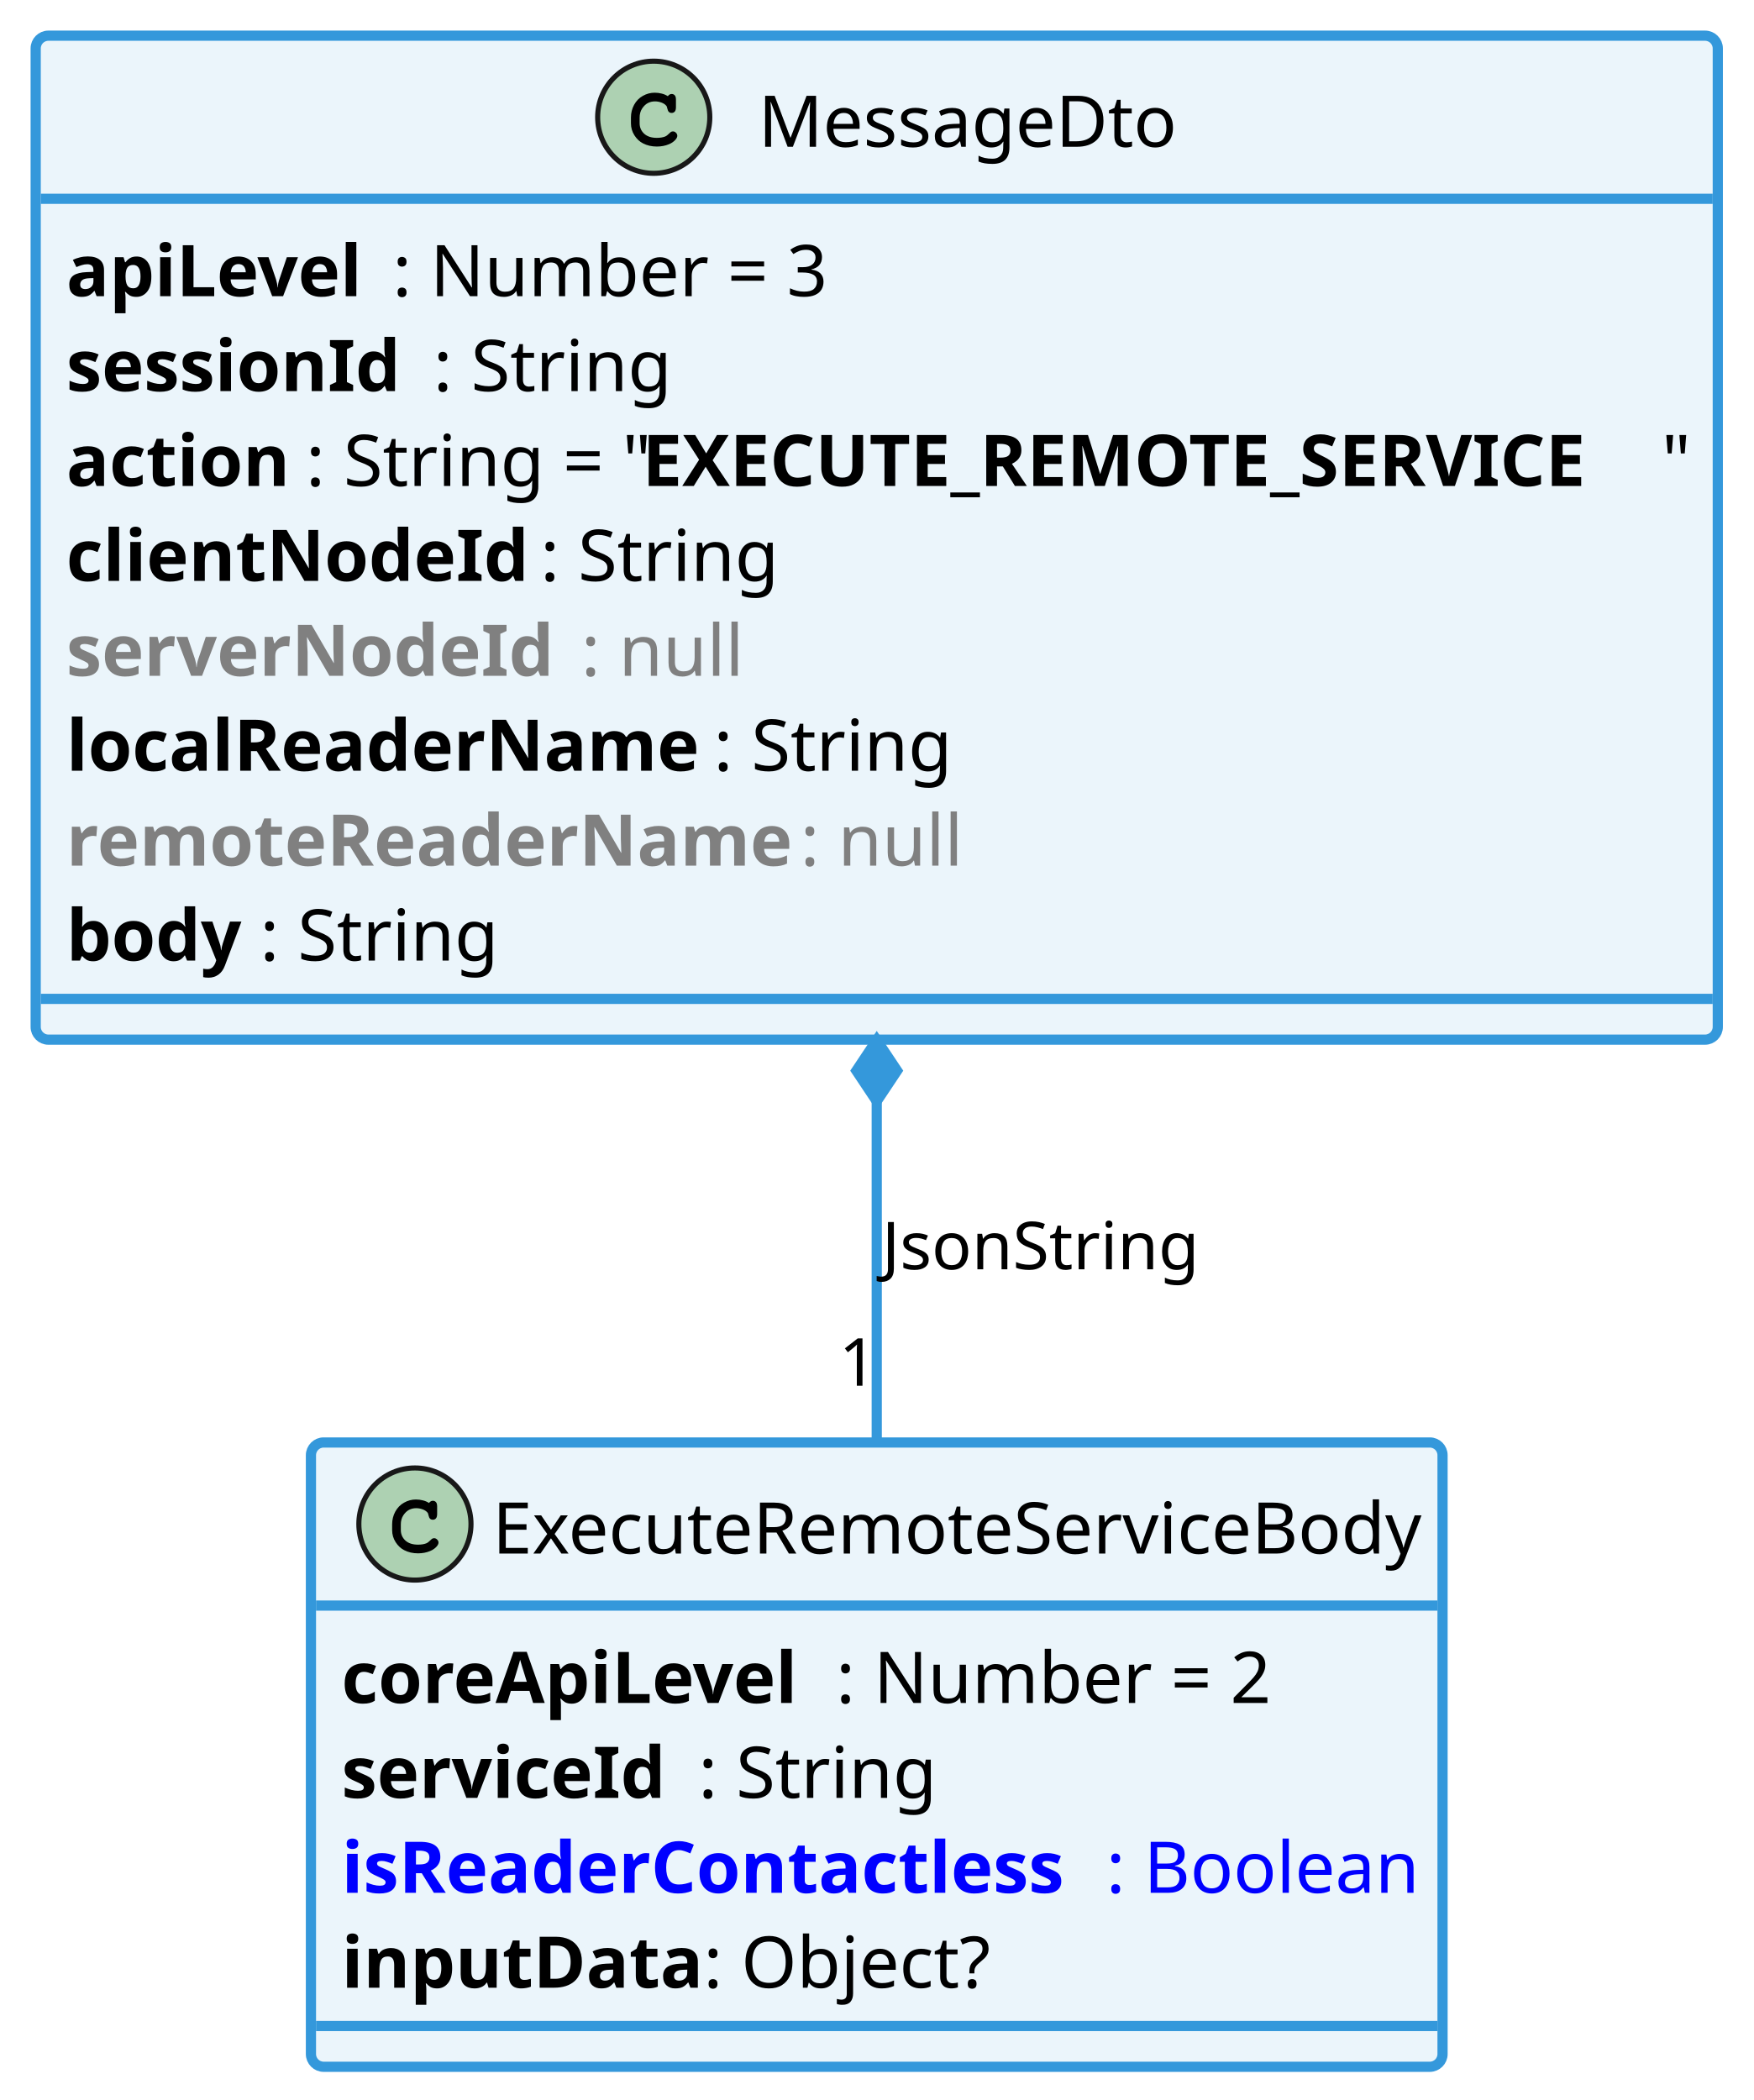
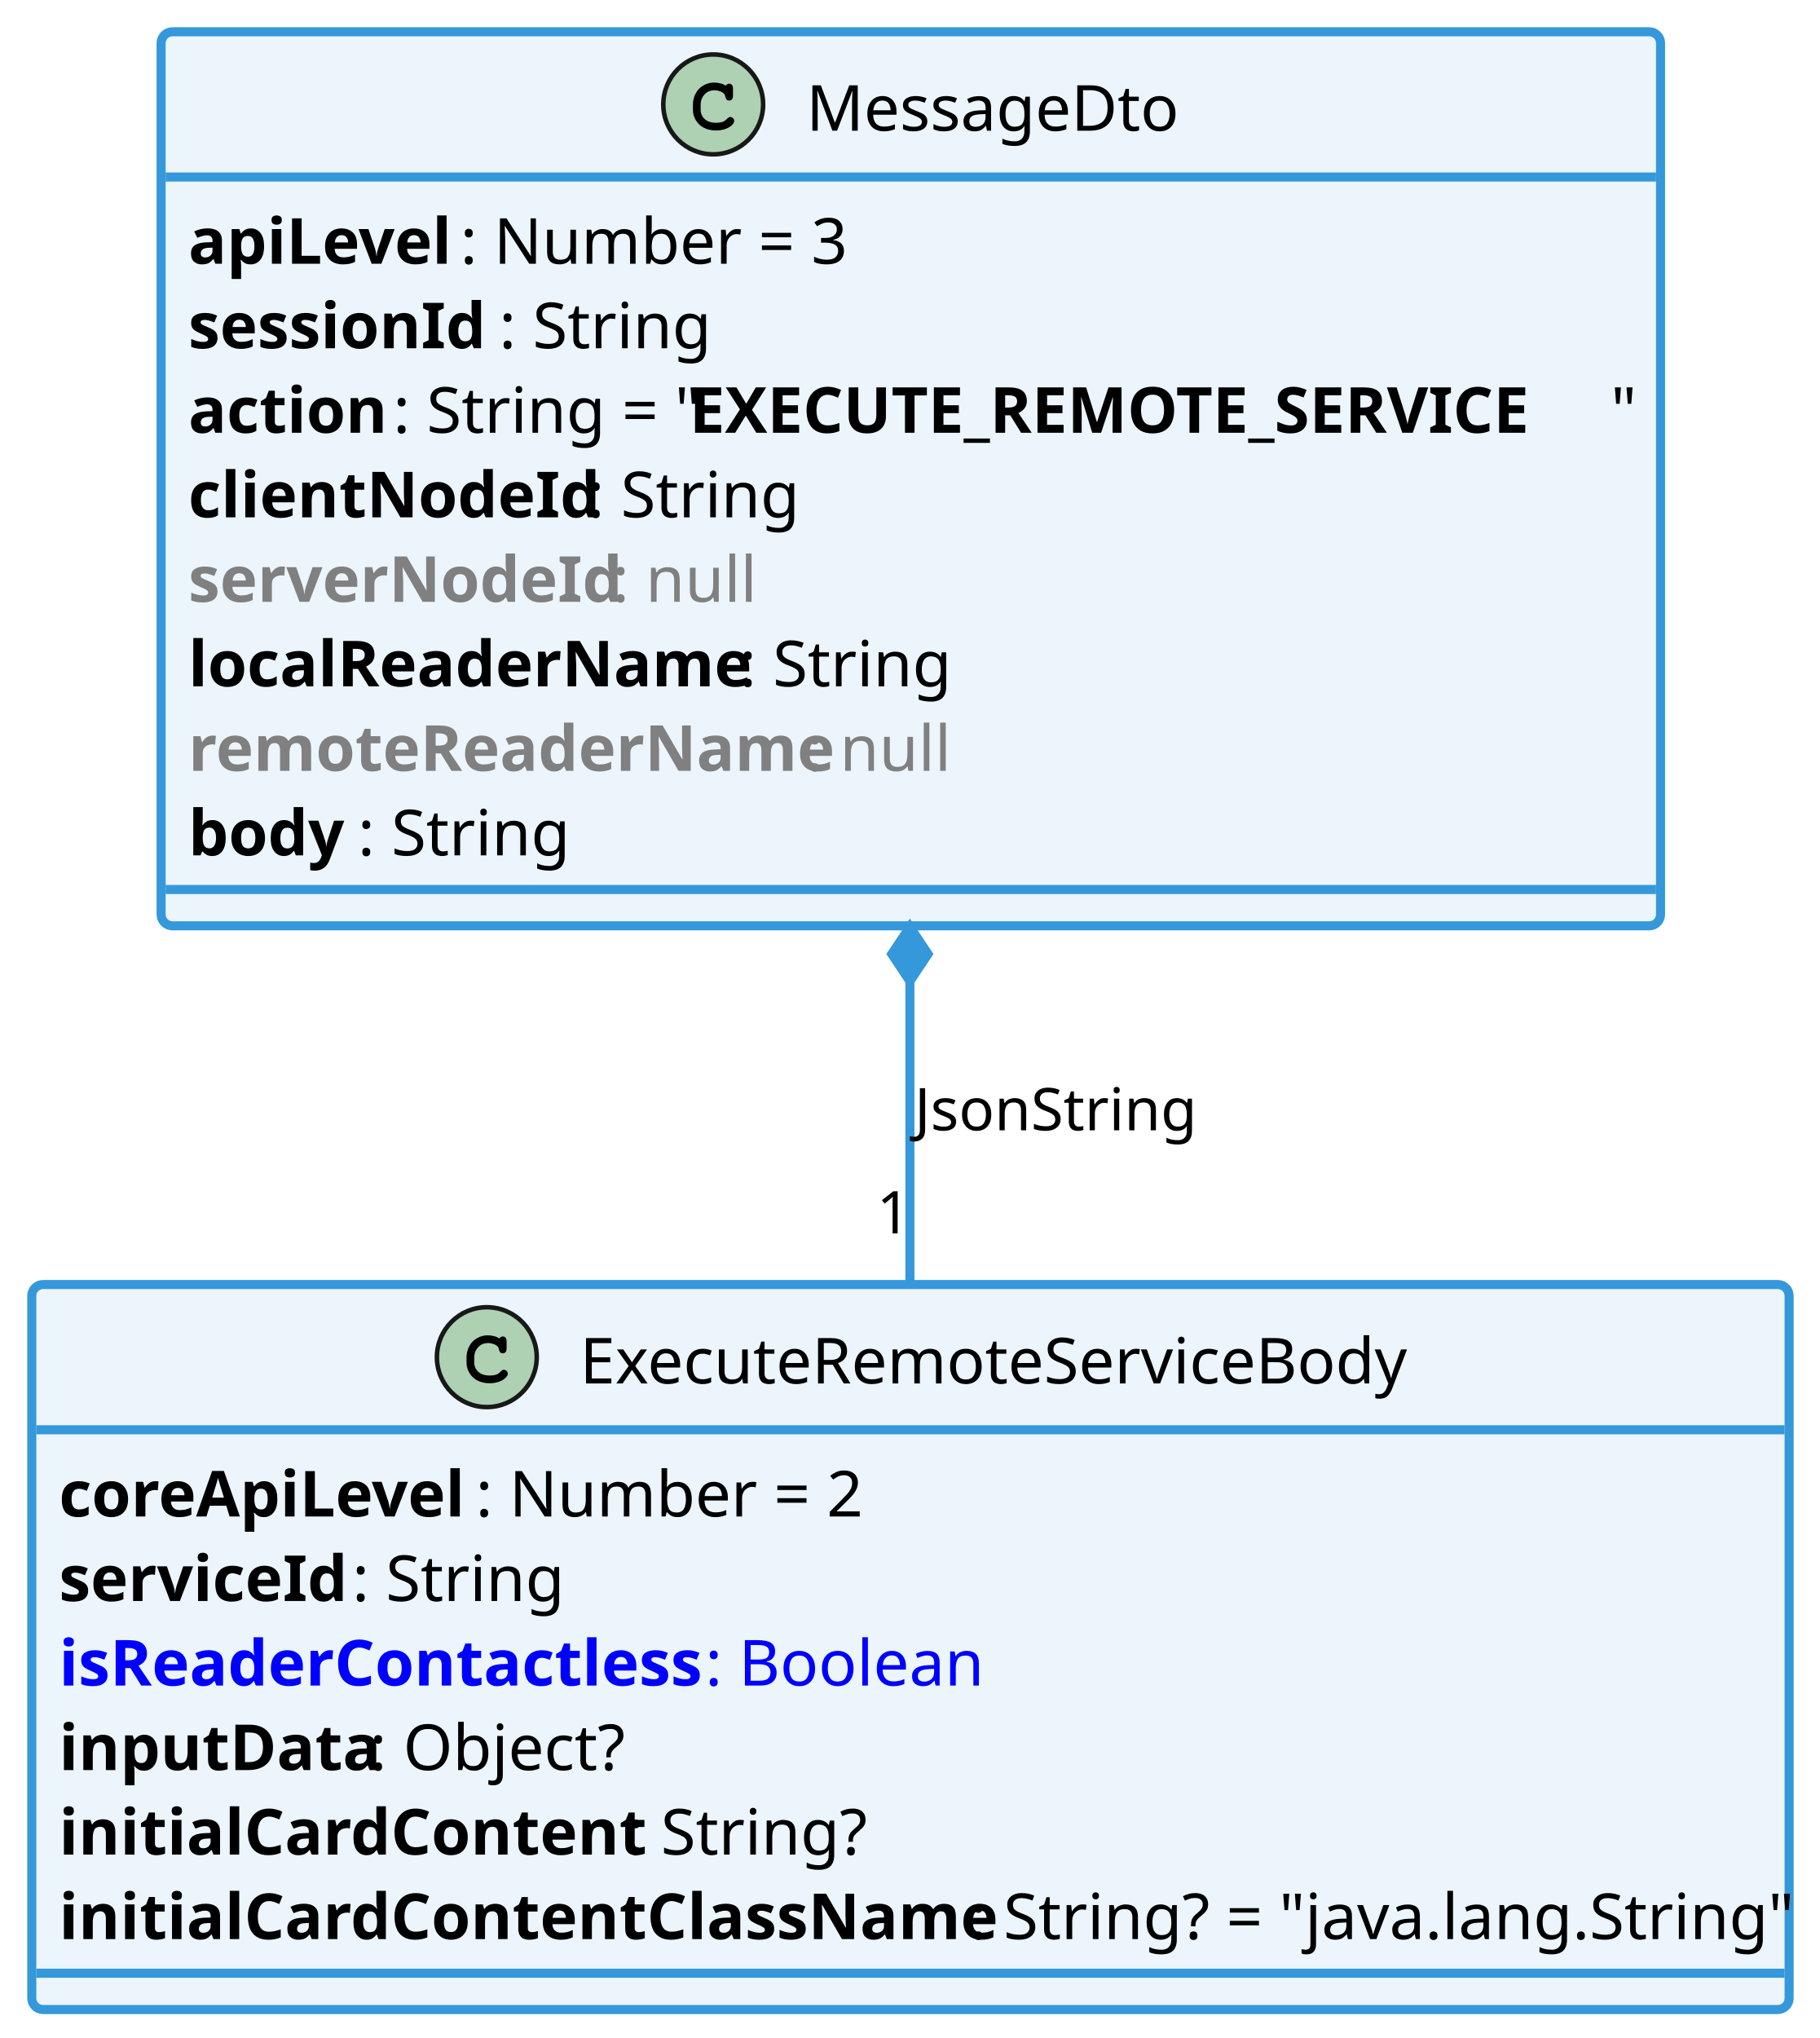
- <svg xmlns="http://www.w3.org/2000/svg" contentStyleType="text/css" height="412px" preserveAspectRatio="none" style="width:344px;height:412px;background:#FFFFFF;" version="1.1" viewBox="0 0 344 412" width="344px" zoomAndPan="magnify">
+ <svg xmlns="http://www.w3.org/2000/svg" contentStyleType="text/css" height="449px" preserveAspectRatio="none" style="width:401px;height:449px;background:#FFFFFF;" version="1.1" viewBox="0 0 401 449" width="401px" zoomAndPan="magnify">
  <defs />
  <g>
    <g id="elem_MessageDto">
-       <rect codeLine="77" fill="#EBF5FB" height="196.969" id="MessageDto" rx="2.5" ry="2.5" style="stroke:#3498DB;stroke-width:2.0;" width="330" x="7" y="7" />
-       <ellipse cx="128.25" cy="23" fill="#ADD1B2" rx="11" ry="11" style="stroke:#181818;stroke-width:1.0;" />
-       <path d="M131.016,18.875 Q131.172,18.656 131.359,18.547 Q131.547,18.438 131.766,18.438 Q132.141,18.438 132.375,18.703 Q132.609,18.953 132.609,19.562 L132.609,21.016 Q132.609,21.625 132.375,21.891 Q132.141,22.156 131.766,22.156 Q131.422,22.156 131.219,21.953 Q131.016,21.766 130.906,21.25 Q130.859,20.891 130.672,20.703 Q130.344,20.328 129.734,20.109 Q129.125,19.891 128.5,19.891 Q127.734,19.891 127.094,20.219 Q126.469,20.547 125.969,21.297 Q125.484,22.047 125.484,23.078 L125.484,24.172 Q125.484,25.406 126.375,26.234 Q127.266,27.047 128.859,27.047 Q129.797,27.047 130.453,26.797 Q130.844,26.641 131.266,26.203 Q131.531,25.938 131.672,25.859 Q131.828,25.781 132.031,25.781 Q132.359,25.781 132.609,26.047 Q132.875,26.297 132.875,26.641 Q132.875,26.984 132.531,27.391 Q132.031,27.969 131.234,28.297 Q130.156,28.75 128.859,28.75 Q127.344,28.75 126.141,28.125 Q125.156,27.625 124.469,26.562 Q123.781,25.484 123.781,24.203 L123.781,23.047 Q123.781,21.719 124.391,20.578 Q125.016,19.422 126.109,18.812 Q127.203,18.188 128.438,18.188 Q129.172,18.188 129.812,18.359 Q130.469,18.516 131.016,18.875 Z " fill="#000000" />
-       <text fill="#000000" font-family="sans-serif" font-size="14" lengthAdjust="spacing" textLength="79" x="148.75" y="28.797">MessageDto</text>
-       <line style="stroke:#3498DB;stroke-width:2.0;" x1="8" x2="336" y1="39" y2="39" />
-       <text fill="#000000" font-family="sans-serif" font-size="14" font-weight="bold" lengthAdjust="spacing" textLength="60" x="13" y="58.107">apiLevel</text>
-       <text fill="#000000" font-family="sans-serif" font-size="14" lengthAdjust="spacing" textLength="81" x="77" y="58.107">: Number = 3</text>
-       <text fill="#000000" font-family="sans-serif" font-size="14" font-weight="bold" lengthAdjust="spacing" textLength="68" x="13" y="76.728">sessionId</text>
-       <text fill="#000000" font-family="sans-serif" font-size="14" lengthAdjust="spacing" textLength="45" x="85" y="76.728">: String</text>
-       <text fill="#000000" font-family="sans-serif" font-size="14" font-weight="bold" lengthAdjust="spacing" textLength="43" x="13" y="95.35">action</text>
-       <text fill="#000000" font-family="sans-serif" font-size="14" lengthAdjust="spacing" textLength="66" x="60" y="95.35">: String = "</text>
-       <text fill="#000000" font-family="sans-serif" font-size="14" font-weight="bold" lengthAdjust="spacing" textLength="200" x="126" y="95.35">EXECUTE_REMOTE_SERVICE</text>
-       <text fill="#000000" font-family="sans-serif" font-size="14" lengthAdjust="spacing" textLength="5" x="326" y="95.35">"</text>
-       <text fill="#000000" font-family="sans-serif" font-size="14" font-weight="bold" lengthAdjust="spacing" textLength="89" x="13" y="113.971">clientNodeId</text>
-       <text fill="#000000" font-family="sans-serif" font-size="14" lengthAdjust="spacing" textLength="45" x="106" y="113.971">: String</text>
-       <text fill="#808080" font-family="sans-serif" font-size="14" font-weight="bold" lengthAdjust="spacing" textLength="97" x="13" y="132.592">serverNodeId</text>
-       <text fill="#808080" font-family="sans-serif" font-size="14" lengthAdjust="spacing" textLength="30" x="114" y="132.592">: null</text>
-       <text fill="#000000" font-family="sans-serif" font-size="14" font-weight="bold" lengthAdjust="spacing" textLength="123" x="13" y="151.213">localReaderName</text>
-       <text fill="#000000" font-family="sans-serif" font-size="14" lengthAdjust="spacing" textLength="45" x="140" y="151.213">: String</text>
-       <text fill="#808080" font-family="sans-serif" font-size="14" font-weight="bold" lengthAdjust="spacing" textLength="140" x="13" y="169.834">remoteReaderName</text>
-       <text fill="#808080" font-family="sans-serif" font-size="14" lengthAdjust="spacing" textLength="30" x="157" y="169.834">: null</text>
-       <text fill="#000000" font-family="sans-serif" font-size="14" font-weight="bold" lengthAdjust="spacing" textLength="34" x="13" y="188.455">body</text>
-       <text fill="#000000" font-family="sans-serif" font-size="14" lengthAdjust="spacing" textLength="45" x="51" y="188.455">: String</text>
-       <line style="stroke:#3498DB;stroke-width:2.0;" x1="8" x2="336" y1="195.969" y2="195.969" />
+       <rect codeLine="79" fill="#EBF5FB" height="196.969" id="MessageDto" rx="2.5" ry="2.5" style="stroke:#3498DB;stroke-width:2.0;" width="330.411" x="35.5" y="7" />
+       <ellipse cx="157.159" cy="23" fill="#ADD1B2" rx="11" ry="11" style="stroke:#181818;stroke-width:1.0;" />
+       <path d="M159.925,18.875 Q160.081,18.656 160.269,18.547 Q160.456,18.438 160.675,18.438 Q161.05,18.438 161.284,18.703 Q161.519,18.953 161.519,19.562 L161.519,21.016 Q161.519,21.625 161.284,21.891 Q161.05,22.156 160.675,22.156 Q160.331,22.156 160.128,21.953 Q159.925,21.766 159.815,21.25 Q159.769,20.891 159.581,20.703 Q159.253,20.328 158.644,20.109 Q158.034,19.891 157.409,19.891 Q156.644,19.891 156.003,20.219 Q155.378,20.547 154.878,21.297 Q154.394,22.047 154.394,23.078 L154.394,24.172 Q154.394,25.406 155.284,26.234 Q156.175,27.047 157.769,27.047 Q158.706,27.047 159.362,26.797 Q159.753,26.641 160.175,26.203 Q160.44,25.938 160.581,25.859 Q160.737,25.781 160.94,25.781 Q161.269,25.781 161.519,26.047 Q161.784,26.297 161.784,26.641 Q161.784,26.984 161.44,27.391 Q160.94,27.969 160.144,28.297 Q159.065,28.75 157.769,28.75 Q156.253,28.75 155.05,28.125 Q154.065,27.625 153.378,26.562 Q152.69,25.484 152.69,24.203 L152.69,23.047 Q152.69,21.719 153.3,20.578 Q153.925,19.422 155.019,18.812 Q156.112,18.188 157.347,18.188 Q158.081,18.188 158.722,18.359 Q159.378,18.516 159.925,18.875 Z " fill="#000000" />
+       <text fill="#000000" font-family="sans-serif" font-size="14" lengthAdjust="spacing" textLength="78.593" x="177.659" y="28.797">MessageDto</text>
+       <line style="stroke:#3498DB;stroke-width:2.0;" x1="36.5" x2="364.911" y1="39" y2="39" />
+       <text fill="#000000" font-family="sans-serif" font-size="14" font-weight="bold" lengthAdjust="spacing" textLength="56.027" x="41.5" y="58.107">apiLevel</text>
+       <text fill="#000000" font-family="sans-serif" font-size="14" lengthAdjust="spacing" textLength="81.314" x="101.417" y="58.107">: Number = 3</text>
+       <text fill="#000000" font-family="sans-serif" font-size="14" font-weight="bold" lengthAdjust="spacing" textLength="64.579" x="41.5" y="76.728">sessionId</text>
+       <text fill="#000000" font-family="sans-serif" font-size="14" lengthAdjust="spacing" textLength="44.352" x="109.969" y="76.728">: String</text>
+       <text fill="#000000" font-family="sans-serif" font-size="14" font-weight="bold" lengthAdjust="spacing" textLength="41.227" x="41.5" y="95.35">action</text>
+       <text fill="#000000" font-family="sans-serif" font-size="14" lengthAdjust="spacing" textLength="65.276" x="86.617" y="95.35">: String = "</text>
+       <text fill="#000000" font-family="sans-serif" font-size="14" font-weight="bold" lengthAdjust="spacing" textLength="203.048" x="151.894" y="95.35">EXECUTE_REMOTE_SERVICE</text>
+       <text fill="#000000" font-family="sans-serif" font-size="14" lengthAdjust="spacing" textLength="4.97" x="354.941" y="95.35">"</text>
+       <text fill="#000000" font-family="sans-serif" font-size="14" font-weight="bold" lengthAdjust="spacing" textLength="84.007" x="41.5" y="113.971">clientNodeId</text>
+       <text fill="#000000" font-family="sans-serif" font-size="14" lengthAdjust="spacing" textLength="44.352" x="129.397" y="113.971">: String</text>
+       <text fill="#808080" font-family="sans-serif" font-size="14" font-weight="bold" lengthAdjust="spacing" textLength="89.482" x="41.5" y="132.592">serverNodeId</text>
+       <text fill="#808080" font-family="sans-serif" font-size="14" lengthAdjust="spacing" textLength="29.572" x="134.872" y="132.592">: null</text>
+       <text fill="#000000" font-family="sans-serif" font-size="14" font-weight="bold" lengthAdjust="spacing" textLength="117.503" x="41.5" y="151.213">localReaderName</text>
+       <text fill="#000000" font-family="sans-serif" font-size="14" lengthAdjust="spacing" textLength="44.352" x="162.893" y="151.213">: String</text>
+       <text fill="#808080" font-family="sans-serif" font-size="14" font-weight="bold" lengthAdjust="spacing" textLength="132.282" x="41.5" y="169.834">remoteReaderName</text>
+       <text fill="#808080" font-family="sans-serif" font-size="14" lengthAdjust="spacing" textLength="29.572" x="177.672" y="169.834">: null</text>
+       <text fill="#000000" font-family="sans-serif" font-size="14" font-weight="bold" lengthAdjust="spacing" textLength="33.441" x="41.5" y="188.455">body</text>
+       <text fill="#000000" font-family="sans-serif" font-size="14" lengthAdjust="spacing" textLength="44.352" x="78.831" y="188.455">: String</text>
+       <line style="stroke:#3498DB;stroke-width:2.0;" x1="36.5" x2="364.911" y1="195.969" y2="195.969" />
    </g>
    <g id="elem_ExecuteRemoteServiceBody">
-       <rect codeLine="78" fill="#EBF5FB" height="122.484" id="ExecuteRemoteServiceBody" rx="2.5" ry="2.5" style="stroke:#3498DB;stroke-width:2.0;" width="222" x="61" y="283" />
-       <ellipse cx="81.4" cy="299" fill="#ADD1B2" rx="11" ry="11" style="stroke:#181818;stroke-width:1.0;" />
-       <path d="M84.166,294.875 Q84.322,294.656 84.509,294.547 Q84.697,294.438 84.916,294.438 Q85.291,294.438 85.525,294.703 Q85.759,294.953 85.759,295.562 L85.759,297.016 Q85.759,297.625 85.525,297.891 Q85.291,298.156 84.916,298.156 Q84.572,298.156 84.369,297.953 Q84.166,297.766 84.056,297.25 Q84.009,296.891 83.822,296.703 Q83.494,296.328 82.884,296.109 Q82.275,295.891 81.65,295.891 Q80.884,295.891 80.244,296.219 Q79.619,296.547 79.119,297.297 Q78.634,298.047 78.634,299.078 L78.634,300.172 Q78.634,301.406 79.525,302.234 Q80.416,303.047 82.009,303.047 Q82.947,303.047 83.603,302.797 Q83.994,302.641 84.416,302.203 Q84.681,301.938 84.822,301.859 Q84.978,301.781 85.181,301.781 Q85.509,301.781 85.759,302.047 Q86.025,302.297 86.025,302.641 Q86.025,302.984 85.681,303.391 Q85.181,303.969 84.384,304.297 Q83.306,304.75 82.009,304.75 Q80.494,304.75 79.291,304.125 Q78.306,303.625 77.619,302.562 Q76.931,301.484 76.931,300.203 L76.931,299.047 Q76.931,297.719 77.541,296.578 Q78.166,295.422 79.259,294.812 Q80.353,294.188 81.588,294.188 Q82.322,294.188 82.963,294.359 Q83.619,294.516 84.166,294.875 Z " fill="#000000" />
-       <text fill="#000000" font-family="sans-serif" font-size="14" lengthAdjust="spacing" textLength="178" x="96.6" y="304.797">ExecuteRemoteServiceBody</text>
-       <line style="stroke:#3498DB;stroke-width:2.0;" x1="62" x2="282" y1="315" y2="315" />
-       <text fill="#000000" font-family="sans-serif" font-size="14" font-weight="bold" lengthAdjust="spacing" textLength="93" x="67" y="334.107">coreApiLevel</text>
-       <text fill="#000000" font-family="sans-serif" font-size="14" lengthAdjust="spacing" textLength="81" x="164" y="334.107">: Number = 2</text>
-       <text fill="#000000" font-family="sans-serif" font-size="14" font-weight="bold" lengthAdjust="spacing" textLength="66" x="67" y="352.728">serviceId</text>
-       <text fill="#000000" font-family="sans-serif" font-size="14" lengthAdjust="spacing" textLength="45" x="137" y="352.728">: String</text>
-       <text fill="#0000FF" font-family="sans-serif" font-size="14" font-weight="bold" lengthAdjust="spacing" textLength="146" x="67" y="371.35">isReaderContactless</text>
-       <text fill="#0000FF" font-family="sans-serif" font-size="14" lengthAdjust="spacing" textLength="60" x="217" y="371.35">: Boolean</text>
-       <text fill="#000000" font-family="sans-serif" font-size="14" font-weight="bold" lengthAdjust="spacing" textLength="67" x="67" y="389.971">inputData</text>
-       <text fill="#000000" font-family="sans-serif" font-size="14" lengthAdjust="spacing" textLength="57" x="138" y="389.971">: Object?</text>
-       <line style="stroke:#3498DB;stroke-width:2.0;" x1="62" x2="282" y1="397.484" y2="397.484" />
+       <rect codeLine="80" fill="#EBF5FB" height="159.727" id="ExecuteRemoteServiceBody" rx="2.5" ry="2.5" style="stroke:#3498DB;stroke-width:2.0;" width="387.245" x="7" y="283" />
+       <ellipse cx="107.273" cy="299" fill="#ADD1B2" rx="11" ry="11" style="stroke:#181818;stroke-width:1.0;" />
+       <path d="M110.039,294.875 Q110.195,294.656 110.382,294.547 Q110.57,294.438 110.789,294.438 Q111.164,294.438 111.398,294.703 Q111.632,294.953 111.632,295.562 L111.632,297.016 Q111.632,297.625 111.398,297.891 Q111.164,298.156 110.789,298.156 Q110.445,298.156 110.242,297.953 Q110.039,297.766 109.929,297.25 Q109.882,296.891 109.695,296.703 Q109.367,296.328 108.757,296.109 Q108.148,295.891 107.523,295.891 Q106.757,295.891 106.117,296.219 Q105.492,296.547 104.992,297.297 Q104.507,298.047 104.507,299.078 L104.507,300.172 Q104.507,301.406 105.398,302.234 Q106.289,303.047 107.882,303.047 Q108.82,303.047 109.476,302.797 Q109.867,302.641 110.289,302.203 Q110.554,301.938 110.695,301.859 Q110.851,301.781 111.054,301.781 Q111.382,301.781 111.632,302.047 Q111.898,302.297 111.898,302.641 Q111.898,302.984 111.554,303.391 Q111.054,303.969 110.257,304.297 Q109.179,304.75 107.882,304.75 Q106.367,304.75 105.164,304.125 Q104.179,303.625 103.492,302.562 Q102.804,301.484 102.804,300.203 L102.804,299.047 Q102.804,297.719 103.414,296.578 Q104.039,295.422 105.132,294.812 Q106.226,294.188 107.46,294.188 Q108.195,294.188 108.835,294.359 Q109.492,294.516 110.039,294.875 Z " fill="#000000" />
+       <text fill="#000000" font-family="sans-serif" font-size="14" lengthAdjust="spacing" textLength="178.199" x="127.773" y="304.797">ExecuteRemoteServiceBody</text>
+       <line style="stroke:#3498DB;stroke-width:2.0;" x1="8" x2="393.245" y1="315" y2="315" />
+       <text fill="#000000" font-family="sans-serif" font-size="14" font-weight="bold" lengthAdjust="spacing" textLength="87.924" x="13" y="334.107">coreApiLevel</text>
+       <text fill="#000000" font-family="sans-serif" font-size="14" lengthAdjust="spacing" textLength="81.314" x="104.814" y="334.107">: Number = 2</text>
+       <text fill="#000000" font-family="sans-serif" font-size="14" font-weight="bold" lengthAdjust="spacing" textLength="60.71" x="13" y="352.728">serviceId</text>
+       <text fill="#000000" font-family="sans-serif" font-size="14" lengthAdjust="spacing" textLength="44.352" x="77.6" y="352.728">: String</text>
+       <text fill="#0000FF" font-family="sans-serif" font-size="14" font-weight="bold" lengthAdjust="spacing" textLength="138.503" x="13" y="371.35">isReaderContactless</text>
+       <text fill="#0000FF" font-family="sans-serif" font-size="14" lengthAdjust="spacing" textLength="59.158" x="155.393" y="371.35">: Boolean</text>
+       <text fill="#000000" font-family="sans-serif" font-size="14" font-weight="bold" lengthAdjust="spacing" textLength="64.552" x="13" y="389.971">inputData</text>
+       <text fill="#000000" font-family="sans-serif" font-size="14" lengthAdjust="spacing" textLength="56.027" x="81.441" y="389.971">: Object?</text>
+       <text fill="#000000" font-family="sans-serif" font-size="14" font-weight="bold" lengthAdjust="spacing" textLength="121.331" x="13" y="408.592">initialCardContent</text>
+       <text fill="#000000" font-family="sans-serif" font-size="14" lengthAdjust="spacing" textLength="52.138" x="138.221" y="408.592">: String?</text>
+       <text fill="#000000" font-family="sans-serif" font-size="14" font-weight="bold" lengthAdjust="spacing" textLength="196.82" x="13" y="427.213">initialCardContentClassName</text>
+       <text fill="#000000" font-family="sans-serif" font-size="14" lengthAdjust="spacing" textLength="174.535" x="213.71" y="427.213">: String? = "java.lang.String"</text>
+       <line style="stroke:#3498DB;stroke-width:2.0;" x1="8" x2="393.245" y1="434.727" y2="434.727" />
    </g>
    <g id="link_MessageDto_ExecuteRemoteServiceBody">
-       <path codeLine="70" d="M172,216.059 C172,242.779 172,258.954 172,282.896 " fill="none" id="MessageDto-backto-ExecuteRemoteServiceBody" style="stroke:#3498DB;stroke-width:2.0;" />
-       <polygon fill="#3498DB" points="172,204.059,168,210.059,172,216.059,176,210.059,172,204.059" style="stroke:#3498DB;stroke-width:2.0;" />
-       <text fill="#000000" font-family="sans-serif" font-size="13" lengthAdjust="spacing" textLength="61" x="173" y="249.028">JsonString</text>
-       <text fill="#000000" font-family="sans-serif" font-size="13" lengthAdjust="spacing" textLength="7" x="164.595" y="271.865">1</text>
+       <path codeLine="72" d="M200.5,216.187 C200.5,242.108 200.5,257.78 200.5,282.597 " fill="none" id="MessageDto-backto-ExecuteRemoteServiceBody" style="stroke:#3498DB;stroke-width:2.0;" />
+       <polygon fill="#3498DB" points="200.5,204.187,196.5,210.187,200.5,216.187,204.5,210.187,200.5,204.187" style="stroke:#3498DB;stroke-width:2.0;" />
+       <text fill="#000000" font-family="sans-serif" font-size="13" lengthAdjust="spacing" textLength="61.42" x="201.5" y="249.028">JsonString</text>
+       <text fill="#000000" font-family="sans-serif" font-size="13" lengthAdjust="spacing" textLength="7.23" x="193.188" y="271.733">1</text>
    </g>
  </g>
</svg>
